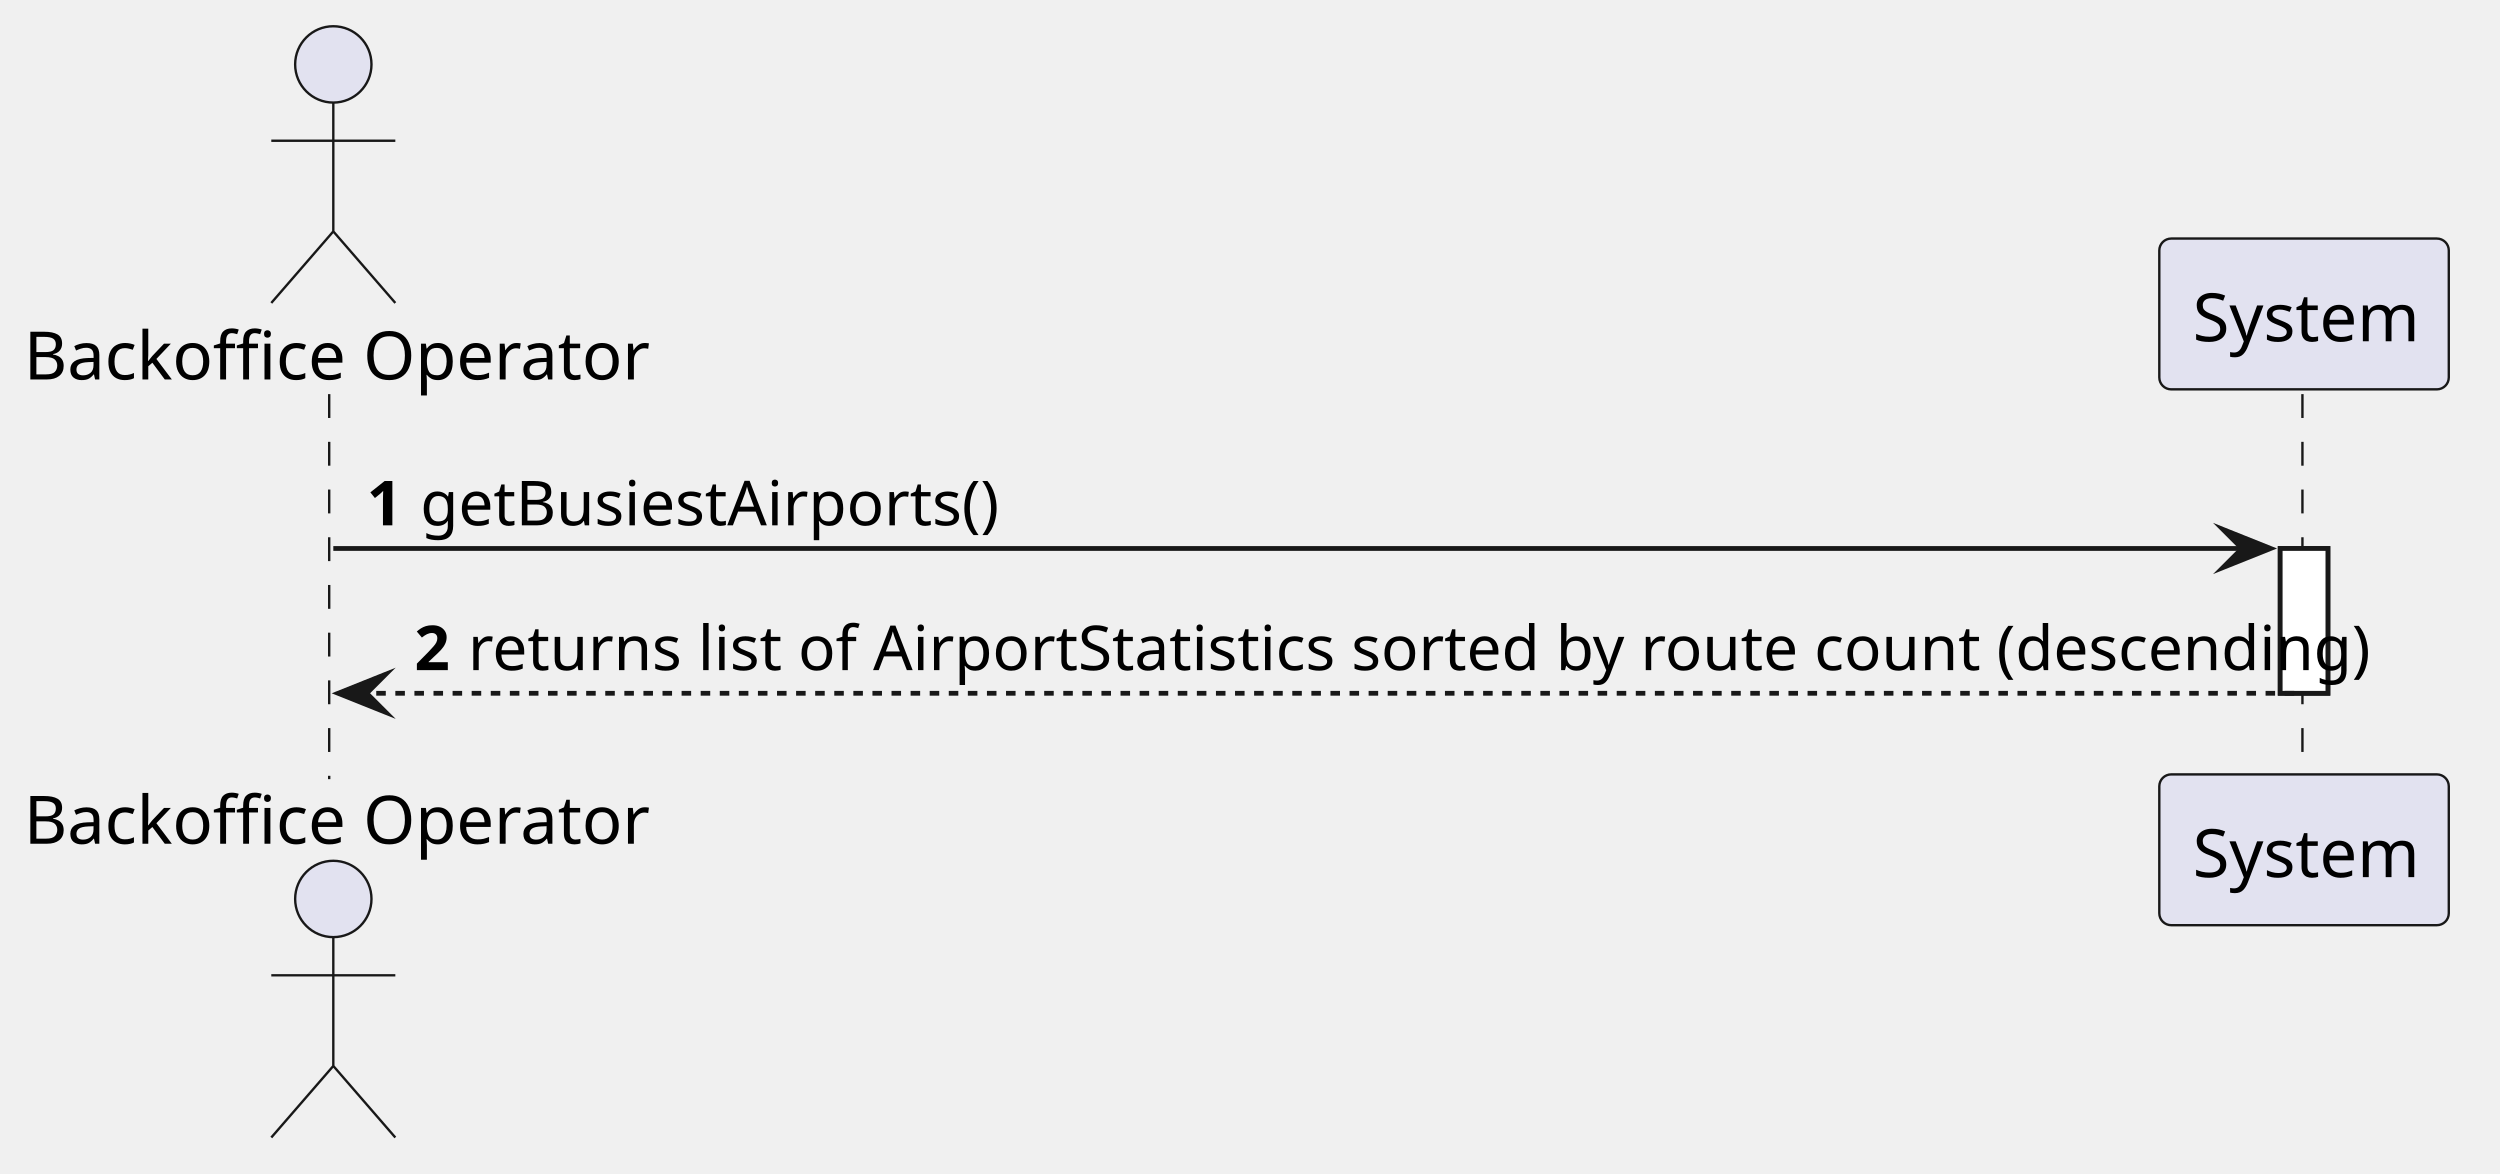
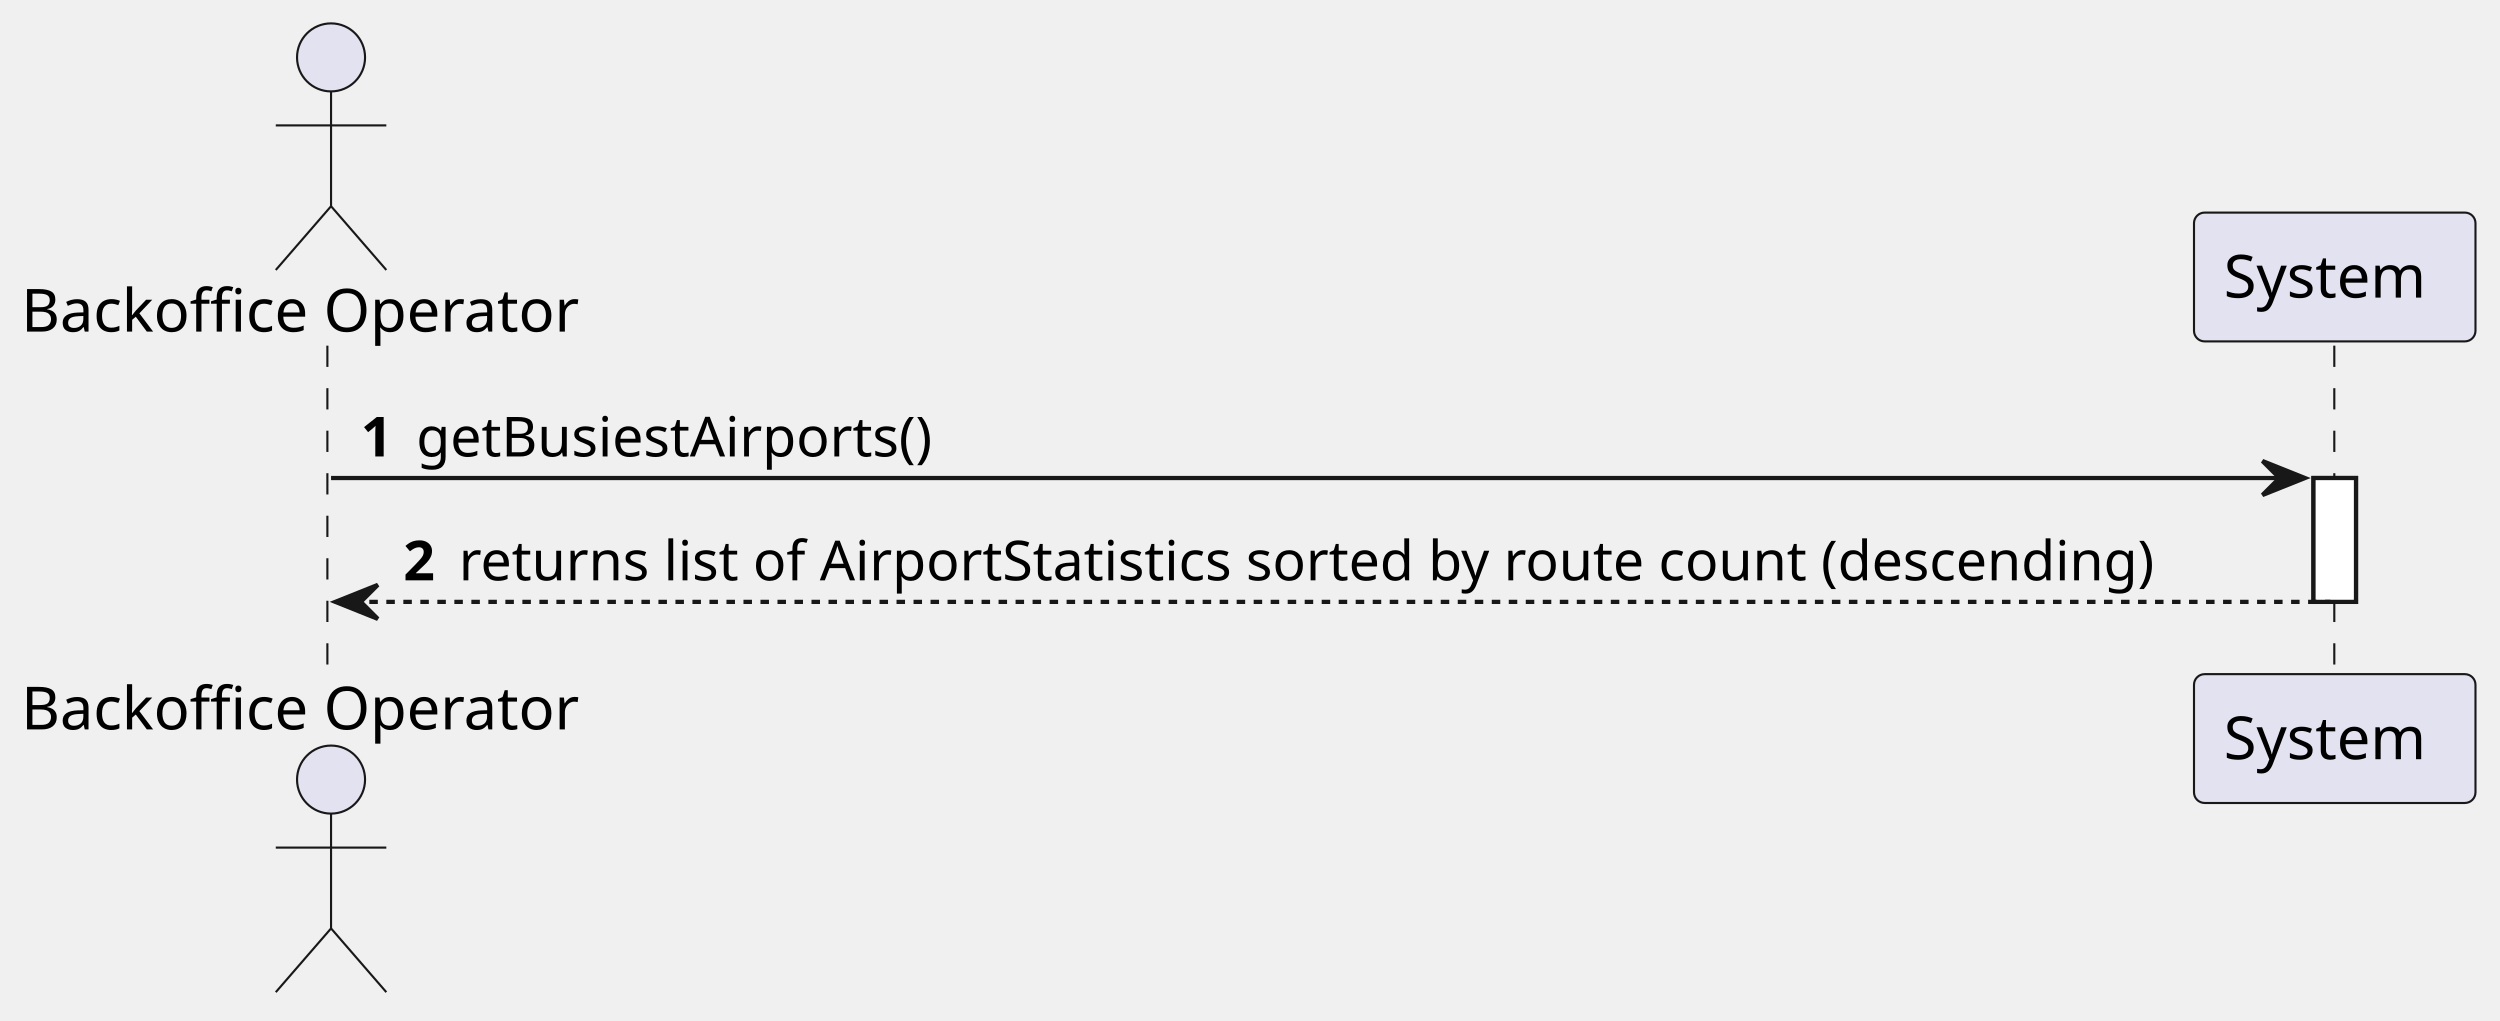
- <svg xmlns="http://www.w3.org/2000/svg" contentStyleType="text/css" data-diagram-type="SEQUENCE" height="246px" preserveAspectRatio="none" style="width:524px;height:246px;background:#FFFFFF;" version="1.1" viewBox="0 0 524 246" width="524px" zoomAndPan="magnify">
+ <svg xmlns="http://www.w3.org/2000/svg" contentStyleType="text/css" data-diagram-type="SEQUENCE" height="240px" preserveAspectRatio="none" style="width:588px;height:240px;background:#FFFFFF;" version="1.1" viewBox="0 0 588 240" width="588px" zoomAndPan="magnify">
  <defs />
  <g>
    <g>
-       <rect fill="#FFFFFF" height="30.352" style="stroke:#181818;stroke-width:1;" width="10" x="477.928" y="114.961" />
+       <rect fill="#FFFFFF" height="29.133" style="stroke:#181818;stroke-width:1;" width="10" x="544.131" y="112.43" />
    </g>
-     <g class="participant-lifeline" data-entity-uid="part1" data-qualified-name="BO" data-source-line="2" id="part1-lifeline">
+     <g class="participant-lifeline" data-entity-uid="part1" data-qualified-name="BO" id="part1-lifeline">
      <g>
-         <rect fill="#000000" fill-opacity="0" height="80.703" width="8" x="65.862" y="82.609" />
-         <line style="stroke:#181818;stroke-width:0.5;stroke-dasharray:5,5;" x1="69" x2="69" y1="82.609" y2="163.312" />
+         <rect fill="#000000" fill-opacity="0" height="78.266" width="8" x="73.863" y="81.297" />
+         <line style="stroke:#181818;stroke-width:0.5;stroke-dasharray:5,5;" x1="77" x2="77" y1="81.297" y2="159.562" />
      </g>
    </g>
-     <g class="participant-lifeline" data-entity-uid="part2" data-qualified-name="Sys" data-source-line="3" id="part2-lifeline">
+     <g class="participant-lifeline" data-entity-uid="part2" data-qualified-name="Sys" id="part2-lifeline">
      <g>
-         <rect fill="#000000" fill-opacity="0" height="80.703" width="8" x="478.928" y="82.609" />
-         <line style="stroke:#181818;stroke-width:0.5;stroke-dasharray:5,5;" x1="482.59" x2="482.59" y1="82.609" y2="163.312" />
+         <rect fill="#000000" fill-opacity="0" height="78.266" width="8" x="545.131" y="81.297" />
+         <line style="stroke:#181818;stroke-width:0.5;stroke-dasharray:5,5;" x1="549.028" x2="549.028" y1="81.297" y2="159.562" />
      </g>
    </g>
-     <g class="participant participant-head" data-entity-uid="part1" data-qualified-name="BO" data-source-line="2" id="part1-head">
-       <text fill="#000000" font-family="sans-serif" font-size="14" lengthAdjust="spacing" textLength="123.724" x="5" y="79.533">Backoffice Operator</text>
-       <ellipse cx="69.862" cy="13.5" fill="#E2E2F0" rx="8" ry="8" style="stroke:#181818;stroke-width:0.5;" />
-       <path d="M69.862,21.5 L69.862,48.5 M56.862,29.5 L82.862,29.5 M69.862,48.5 L56.862,63.5 M69.862,48.5 L82.862,63.5" fill="none" style="stroke:#181818;stroke-width:0.5;" />
+     <g class="participant participant-head" data-entity-uid="part1" data-qualified-name="BO" id="part1-head">
+       <text fill="#000000" font-family="sans-serif" font-size="14" lengthAdjust="spacing" textLength="139.727" x="5" y="77.995">Backoffice Operator</text>
+       <ellipse cx="77.863" cy="13.5" fill="#E2E2F0" rx="8" ry="8" style="stroke:#181818;stroke-width:0.5;" />
+       <path d="M77.863,21.5 L77.863,48.5 M64.863,29.5 L90.863,29.5 M77.863,48.5 L64.863,63.5 M77.863,48.5 L90.863,63.5" fill="none" style="stroke:#181818;stroke-width:0.5;" />
    </g>
-     <g class="participant participant-tail" data-entity-uid="part1" data-qualified-name="BO" data-source-line="2" id="part1-tail">
-       <text fill="#000000" font-family="sans-serif" font-size="14" lengthAdjust="spacing" textLength="123.724" x="5" y="176.846">Backoffice Operator</text>
-       <ellipse cx="69.862" cy="188.422" fill="#E2E2F0" rx="8" ry="8" style="stroke:#181818;stroke-width:0.5;" />
-       <path d="M69.862,196.422 L69.862,223.422 M56.862,204.422 L82.862,204.422 M69.862,223.422 L56.862,238.422 M69.862,223.422 L82.862,238.422" fill="none" style="stroke:#181818;stroke-width:0.5;" />
+     <g class="participant participant-tail" data-entity-uid="part1" data-qualified-name="BO" id="part1-tail">
+       <text fill="#000000" font-family="sans-serif" font-size="14" lengthAdjust="spacing" textLength="139.727" x="5" y="171.558">Backoffice Operator</text>
+       <ellipse cx="77.863" cy="183.359" fill="#E2E2F0" rx="8" ry="8" style="stroke:#181818;stroke-width:0.5;" />
+       <path d="M77.863,191.359 L77.863,218.359 M64.863,199.359 L90.863,199.359 M77.863,218.359 L64.863,233.359 M77.863,218.359 L90.863,233.359" fill="none" style="stroke:#181818;stroke-width:0.5;" />
    </g>
-     <g class="participant participant-head" data-entity-uid="part2" data-qualified-name="Sys" data-source-line="3" id="part2-head">
-       <rect fill="#E2E2F0" height="31.609" rx="2.5" ry="2.5" style="stroke:#181818;stroke-width:0.5;" width="60.676" x="452.59" y="50" />
-       <text fill="#000000" font-family="sans-serif" font-size="14" lengthAdjust="spacing" textLength="46.676" x="459.59" y="71.533">System</text>
+     <g class="participant participant-head" data-entity-uid="part2" data-qualified-name="Sys" id="part2-head">
+       <rect fill="#E2E2F0" height="30.297" rx="2.5" ry="2.5" style="stroke:#181818;stroke-width:0.5;" width="66.206" x="516.028" y="50" />
+       <text fill="#000000" font-family="sans-serif" font-size="14" lengthAdjust="spacing" textLength="52.206" x="523.028" y="69.995">System</text>
    </g>
-     <g class="participant participant-tail" data-entity-uid="part2" data-qualified-name="Sys" data-source-line="3" id="part2-tail">
-       <rect fill="#E2E2F0" height="31.609" rx="2.5" ry="2.5" style="stroke:#181818;stroke-width:0.5;" width="60.676" x="452.59" y="162.312" />
-       <text fill="#000000" font-family="sans-serif" font-size="14" lengthAdjust="spacing" textLength="46.676" x="459.59" y="183.846">System</text>
+     <g class="participant participant-tail" data-entity-uid="part2" data-qualified-name="Sys" id="part2-tail">
+       <rect fill="#E2E2F0" height="30.297" rx="2.5" ry="2.5" style="stroke:#181818;stroke-width:0.5;" width="66.206" x="516.028" y="158.562" />
+       <text fill="#000000" font-family="sans-serif" font-size="14" lengthAdjust="spacing" textLength="52.206" x="523.028" y="178.558">System</text>
    </g>
    <g>
-       <rect fill="#FFFFFF" height="30.352" style="stroke:#181818;stroke-width:1;" width="10" x="477.928" y="114.961" />
+       <rect fill="#FFFFFF" height="29.133" style="stroke:#181818;stroke-width:1;" width="10" x="544.131" y="112.43" />
    </g>
-     <g class="message" data-entity-1="part1" data-entity-2="part2" data-source-line="5" id="msg1">
-       <polygon fill="#181818" points="465.928,110.961,475.928,114.961,465.928,118.961,469.928,114.961" style="stroke:#181818;stroke-width:1;stroke-linejoin:miter;stroke-miterlimit:10;" />
-       <line style="stroke:#181818;stroke-width:1;" x1="69.862" x2="471.928" y1="114.961" y2="114.961" />
-       <text fill="#000000" font-family="sans-serif" font-size="13" font-weight="700" lengthAdjust="spacing" textLength="7.23" x="76.862" y="110.105">1</text>
-       <text fill="#000000" font-family="sans-serif" font-size="13" lengthAdjust="spacing" textLength="114.15" x="88.092" y="110.105">getBusiestAirports()</text>
+     <g class="message" data-entity-1="part1" data-entity-2="part2" id="msg1">
+       <polygon fill="#181818" points="532.131,108.43,542.131,112.43,532.131,116.43,536.131,112.43" style="stroke:#181818;stroke-width:1;" />
+       <line style="stroke:#181818;stroke-width:1;" x1="77.863" x2="538.131" y1="112.43" y2="112.43" />
+       <text fill="#000000" font-family="sans-serif" font-size="13" font-weight="bold" lengthAdjust="spacing" textLength="9.045" x="84.863" y="107.364">1</text>
+       <text fill="#000000" font-family="sans-serif" font-size="13" lengthAdjust="spacing" textLength="130.171" x="97.909" y="107.364">getBusiestAirports()</text>
    </g>
-     <g class="message" data-entity-1="part2" data-entity-2="part1" data-source-line="7" id="msg2">
-       <polygon fill="#181818" points="80.862,141.312,70.862,145.312,80.862,149.312,76.862,145.312" style="stroke:#181818;stroke-width:1;stroke-linejoin:miter;stroke-miterlimit:10;" />
-       <line style="stroke:#181818;stroke-width:1;stroke-dasharray:2,2;" x1="74.862" x2="481.928" y1="145.312" y2="145.312" />
-       <text fill="#000000" font-family="sans-serif" font-size="13" font-weight="700" lengthAdjust="spacing" textLength="7.23" x="86.862" y="140.456">2</text>
-       <text fill="#000000" font-family="sans-serif" font-size="13" lengthAdjust="spacing" textLength="372.836" x="98.092" y="140.456">returns list of AirportStatistics sorted by route count (descending)</text>
+     <g class="message" data-entity-1="part2" data-entity-2="part1" id="msg2">
+       <polygon fill="#181818" points="88.863,137.562,78.863,141.562,88.863,145.562,84.863,141.562" style="stroke:#181818;stroke-width:1;" />
+       <line style="stroke:#181818;stroke-width:1;stroke-dasharray:2,2;" x1="82.863" x2="548.131" y1="141.562" y2="141.562" />
+       <text fill="#000000" font-family="sans-serif" font-size="13" font-weight="bold" lengthAdjust="spacing" textLength="9.045" x="94.863" y="136.497">2</text>
+       <text fill="#000000" font-family="sans-serif" font-size="13" lengthAdjust="spacing" textLength="429.222" x="107.909" y="136.497">returns list of AirportStatistics sorted by route count (descending)</text>
    </g>
  </g>
</svg>
